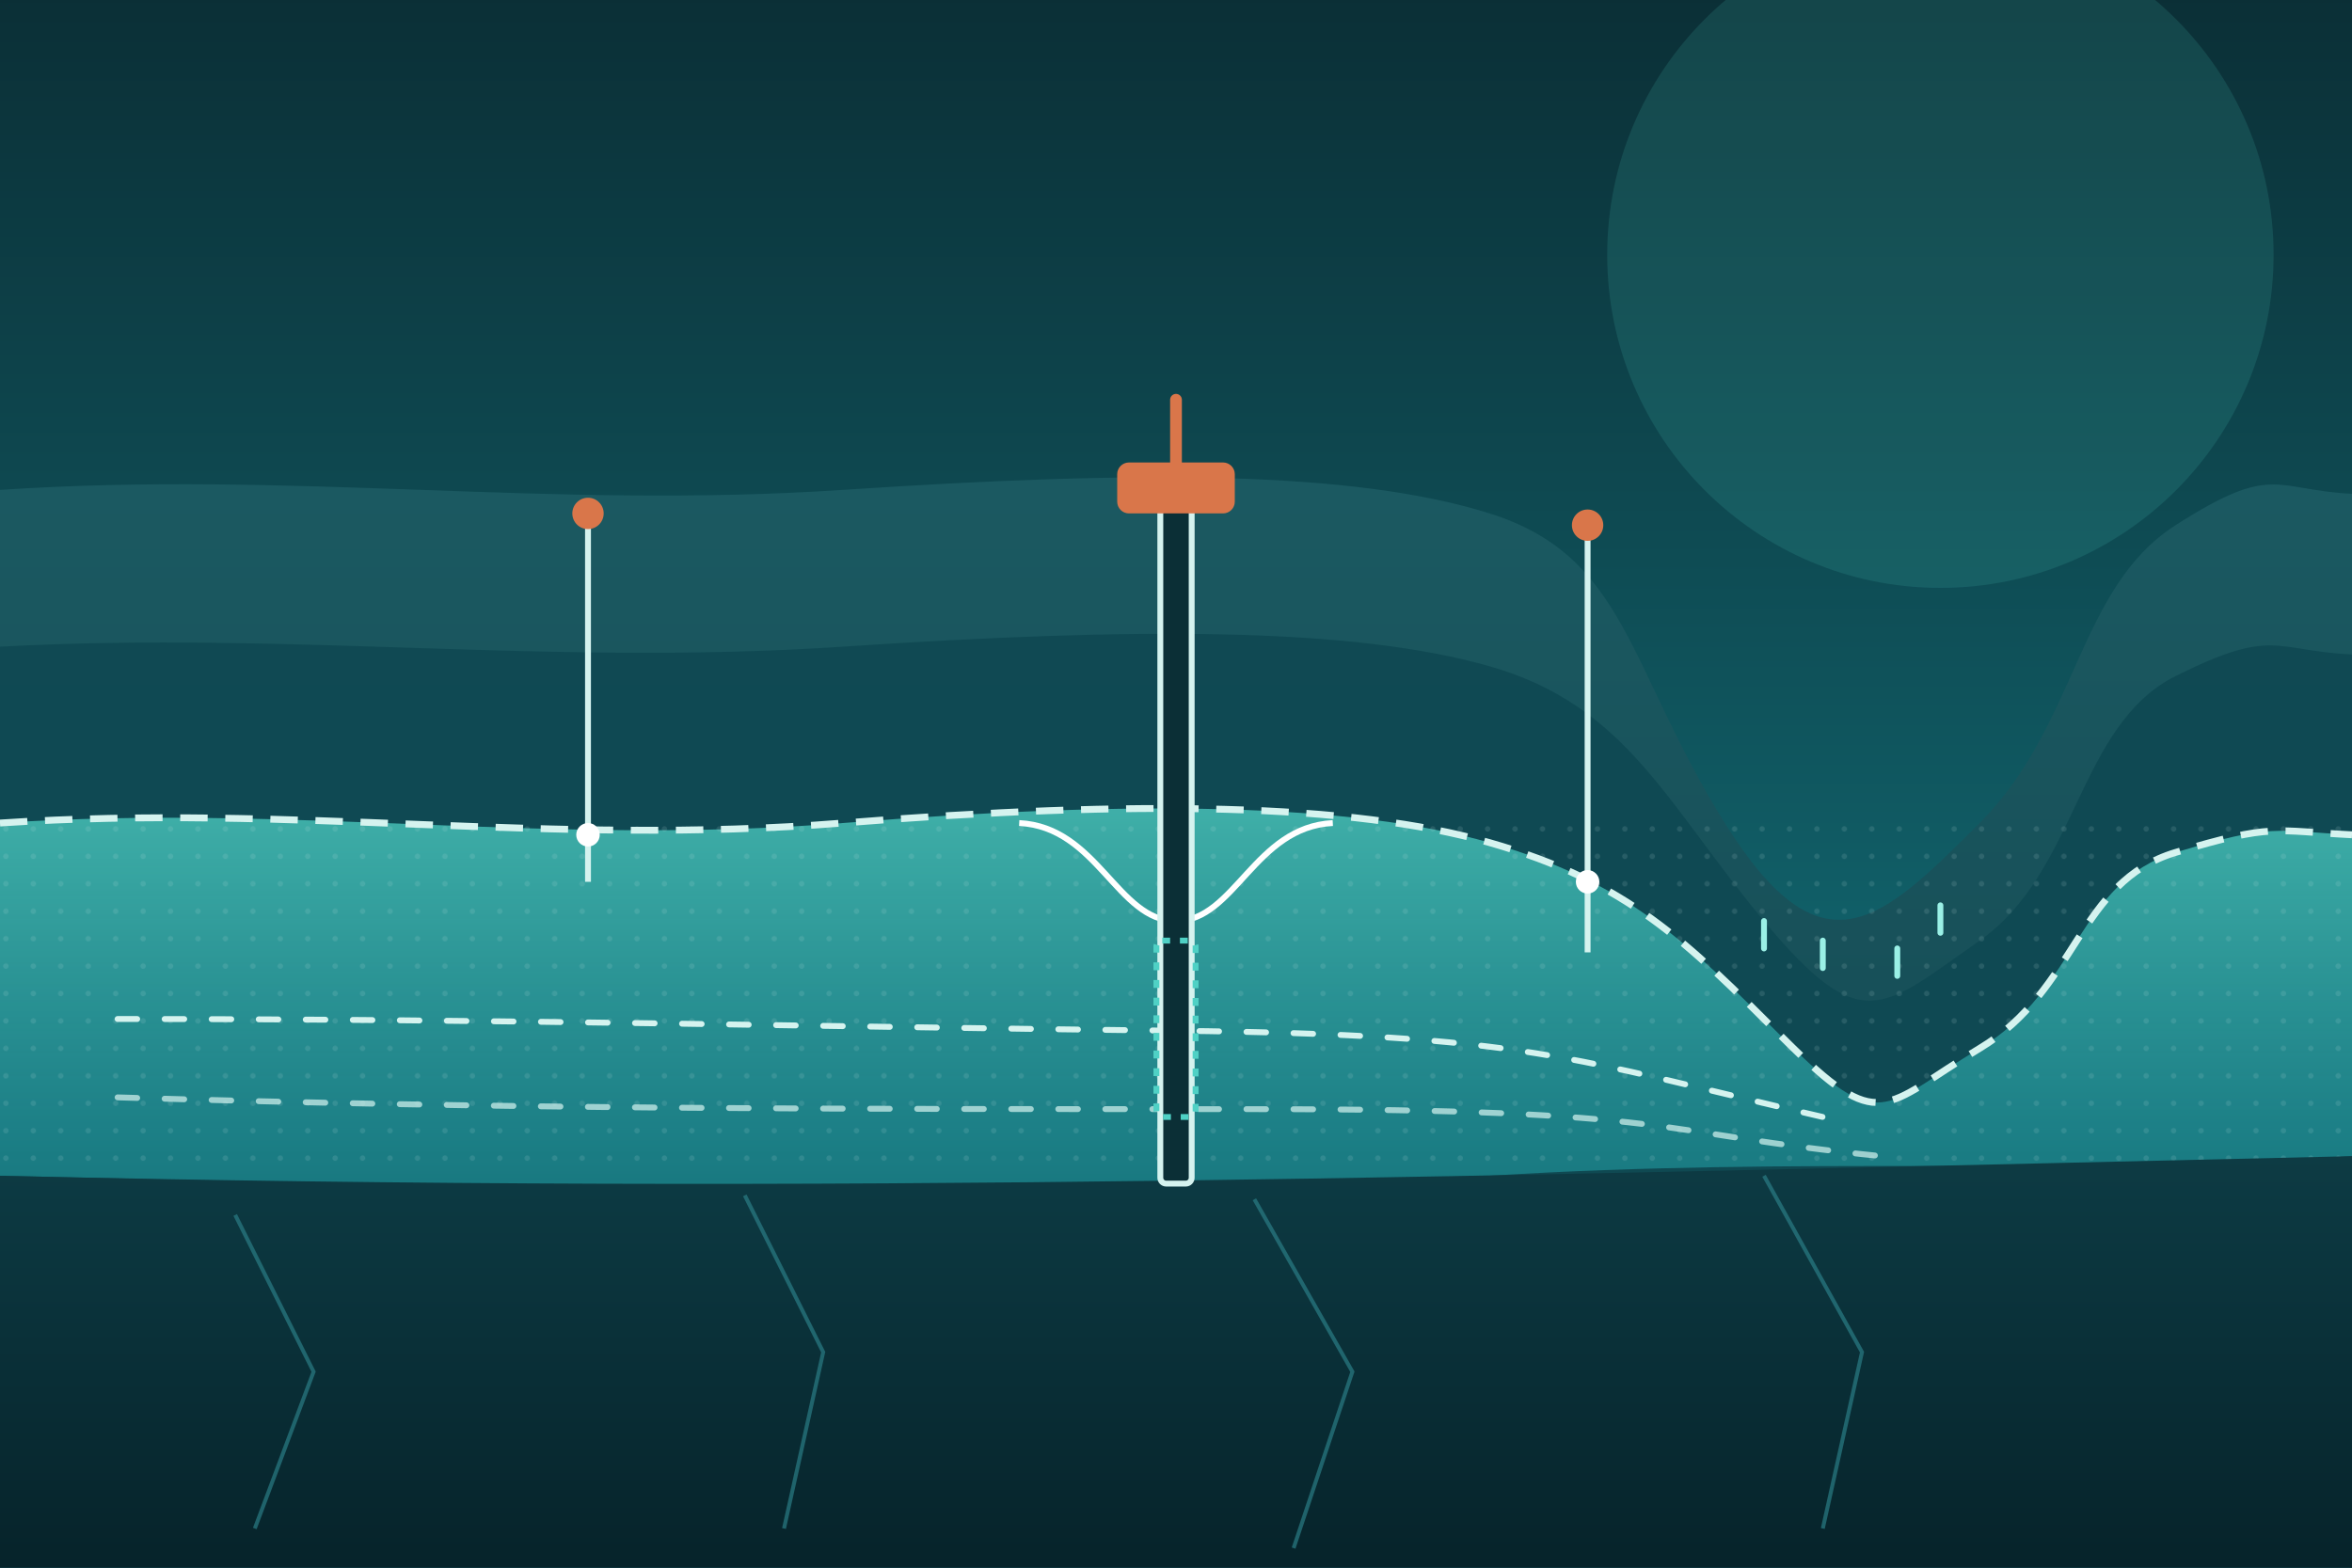
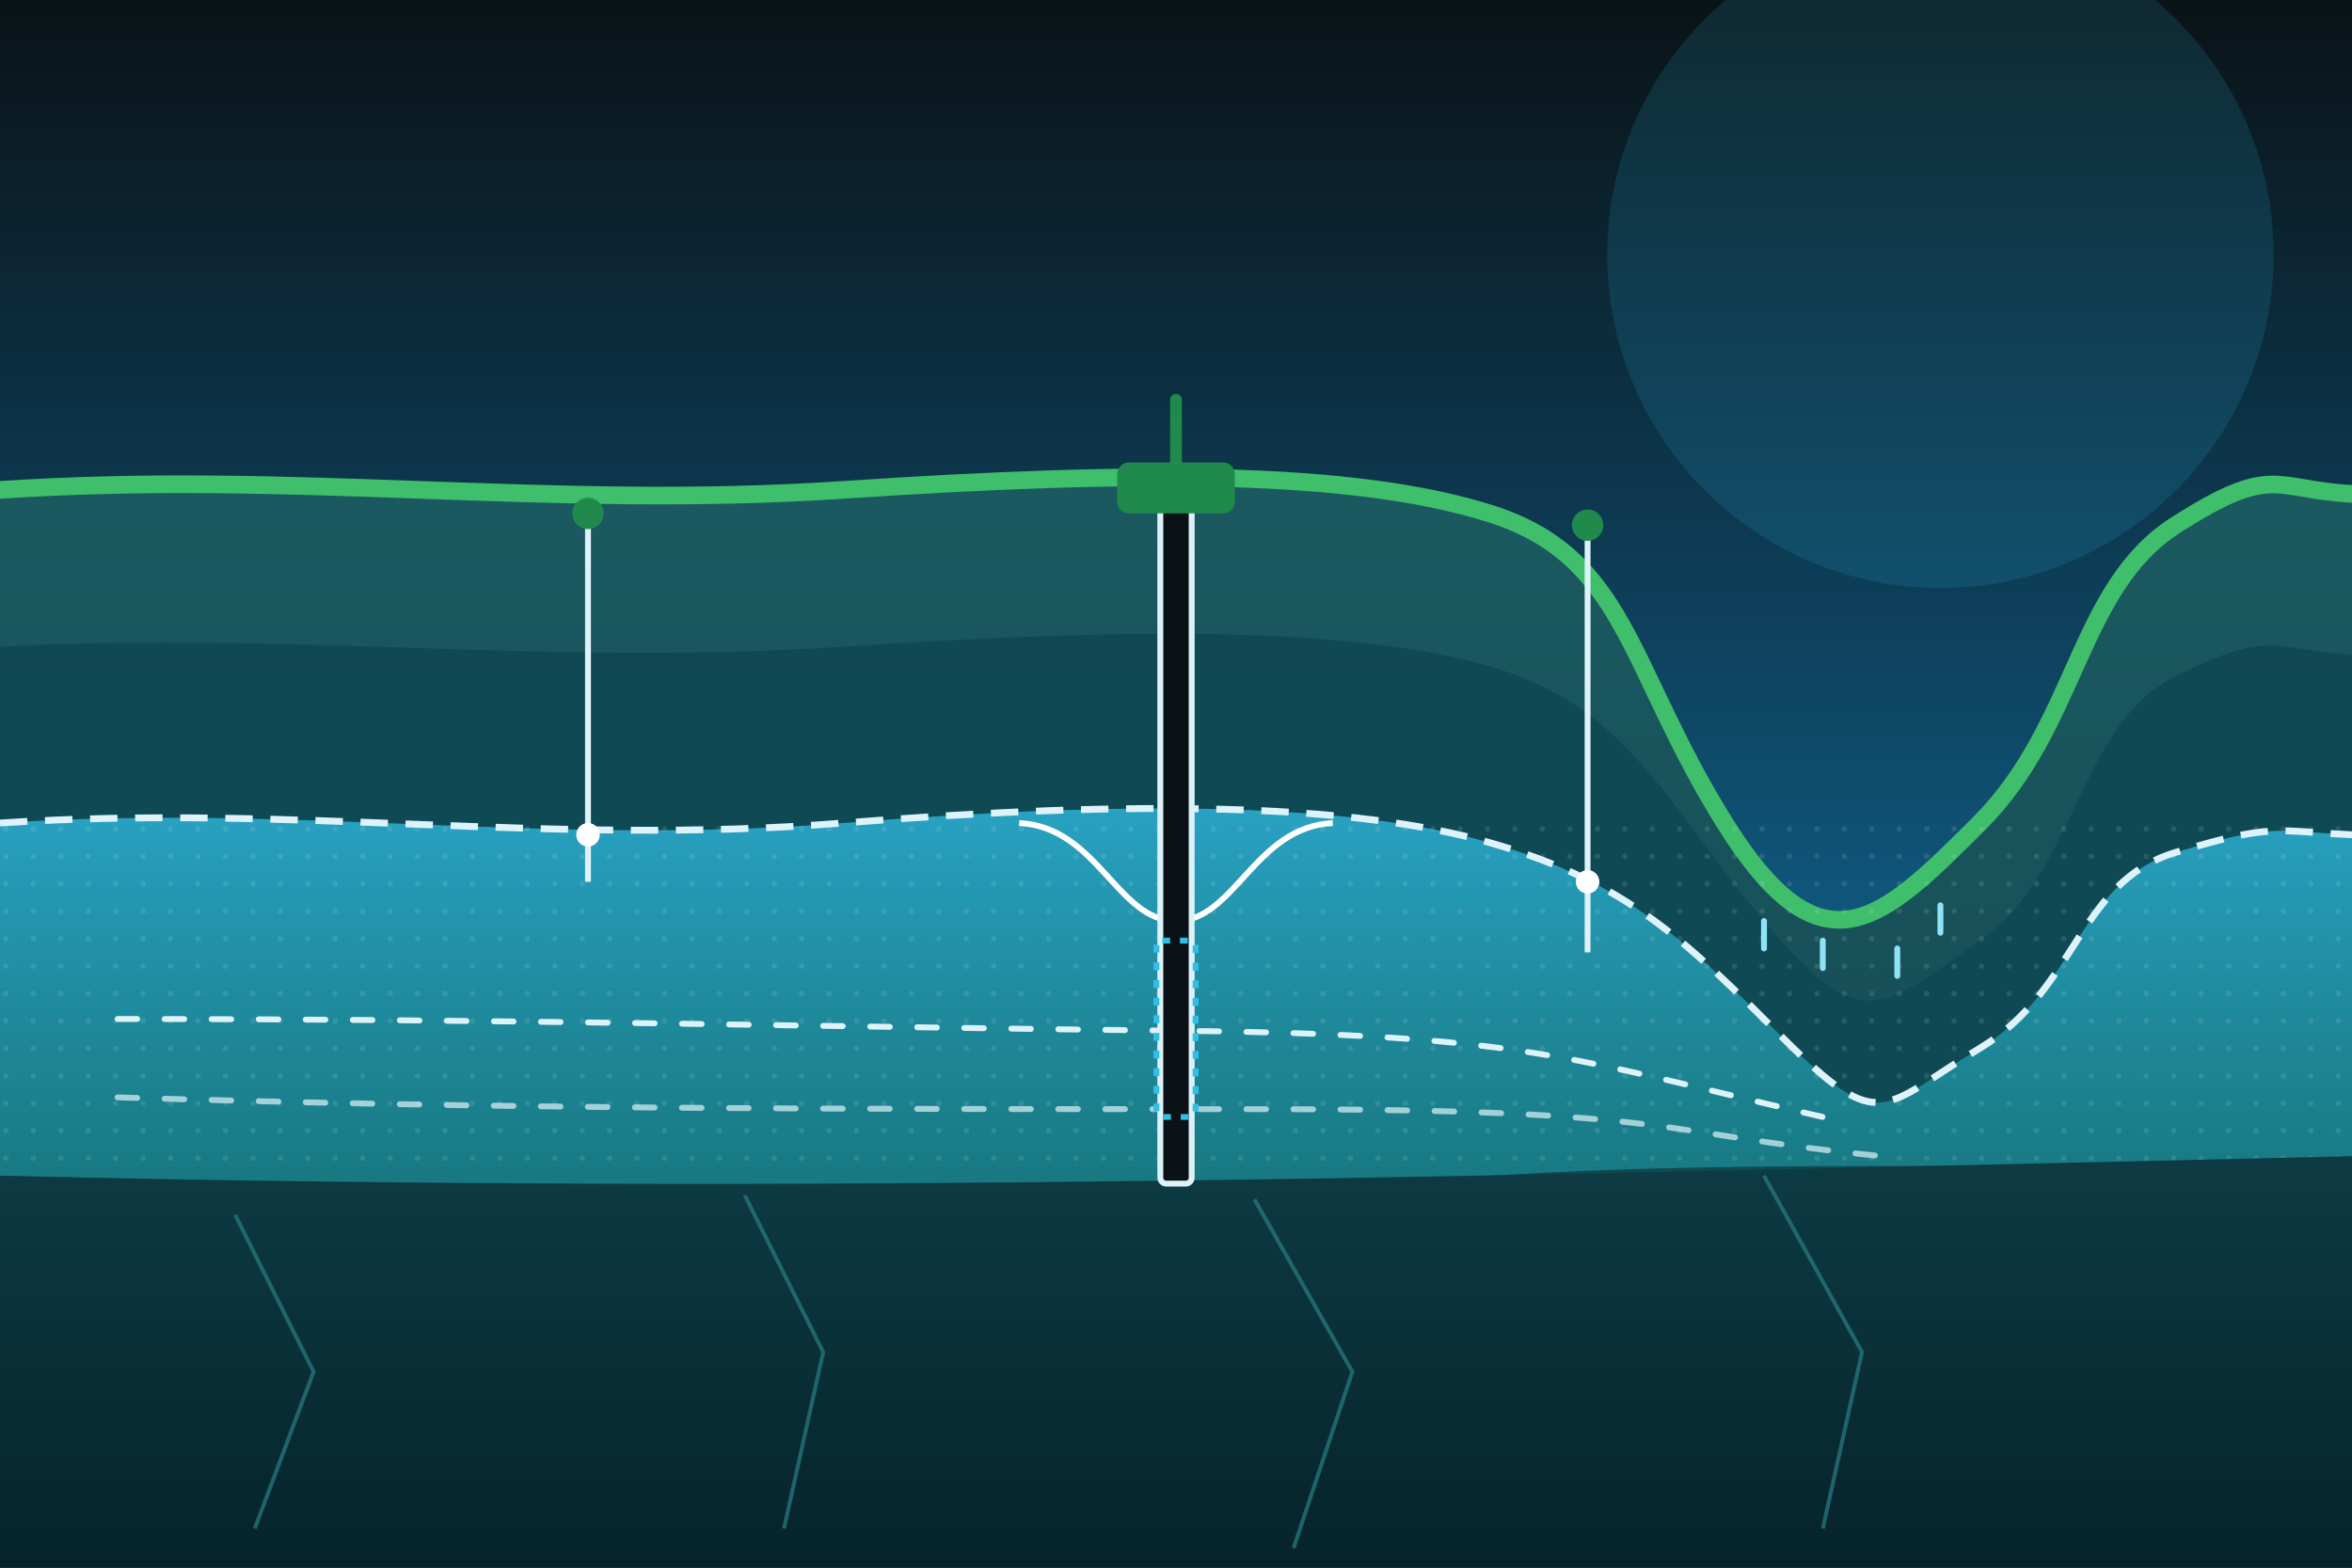
<svg xmlns="http://www.w3.org/2000/svg" viewBox="0 0 1200 800" preserveAspectRatio="xMidYMid slice">
  <defs>
    <linearGradient id="sky" x1="0" y1="0" x2="0" y2="1">
-       <stop offset="0" stop-color="#0b2f36" />
-       <stop offset="1" stop-color="#14808a" />
+       <stop offset="0" stop-color="#0a1216" />
+       <stop offset="1" stop-color="#1387c6" />
    </linearGradient>
    <linearGradient id="aq" x1="0" y1="0" x2="0" y2="1">
-       <stop offset="0" stop-color="#4fd1c5" stop-opacity=".75" />
+       <stop offset="0" stop-color="#31bfe8" stop-opacity=".75" />
      <stop offset="1" stop-color="#1f9fa6" stop-opacity=".55" />
    </linearGradient>
    <linearGradient id="soil" x1="0" y1="0" x2="0" y2="1">
      <stop offset="0" stop-color="#1b5961" />
      <stop offset="1" stop-color="#134650" />
    </linearGradient>
    <linearGradient id="rock" x1="0" y1="0" x2="0" y2="1">
      <stop offset="0" stop-color="#0d3b44" />
      <stop offset="1" stop-color="#06232a" />
    </linearGradient>
    <pattern id="dots" width="14" height="14" patternUnits="userSpaceOnUse">
-       <circle cx="3" cy="3" r="1.4" fill="#cfe7e4" fill-opacity=".25" />
+       <circle cx="3" cy="3" r="1.4" fill="#d7e9f1" fill-opacity=".25" />
    </pattern>
    <style>
      .flow { stroke-dasharray: 10 14; animation: mv 2.2s linear infinite; }
      @keyframes mv { to { stroke-dashoffset: -48; } }
      .rain { animation: fall 2.4s linear infinite; opacity: 0; }
      .r2 { animation-delay: .8s; } .r3 { animation-delay: 1.6s; }
      @keyframes fall { 0% { transform: translateY(-20px); opacity: 0; } 20% { opacity: .8; } 100% { transform: translateY(110px); opacity: 0; } }
    </style>
  </defs>
  <rect width="1200" height="800" fill="url(#sky)" />
-   <circle cx="990" cy="130" r="170" fill="#4fd1c5" fill-opacity=".14" />
-   <g stroke="#cfe7e4" stroke-width="2.4" stroke-linecap="round">
+   <circle cx="990" cy="130" r="170" fill="#31bfe8" fill-opacity=".14" />
+   <g stroke="#d7e9f1" stroke-width="2.4" stroke-linecap="round">
    <line class="rain" x1="180" y1="90" x2="170" y2="120" />
    <line class="rain r2" x1="300" y1="70" x2="290" y2="100" />
    <line class="rain r3" x1="430" y1="100" x2="420" y2="130" />
    <line class="rain r2" x1="560" y1="60" x2="550" y2="90" />
    <line class="rain" x1="680" y1="110" x2="670" y2="140" />
    <line class="rain r3" x1="800" y1="70" x2="790" y2="100" />
  </g>
  <path d="M0 250C150 240 280 260 430 250S690 240 760 262 830 340 880 420 960 470 1010 420 1060 300 1110 268 1160 250 1200 252V800H0Z" fill="url(#soil)" />
+   <path class="vegetation" d="M0 250C150 240 280 260 430 250S690 240 760 262 830 340 880 420 960 470 1010 420 1060 300 1110 268 1160 250 1200 252" fill="none" stroke="#3fbf6b" stroke-width="9" stroke-linecap="round" />
  <path d="M0 330C150 322 280 340 430 330S690 320 760 340 850 410 900 470 960 515 1010 480 1060 370 1110 345 1160 332 1200 334V800H0Z" fill="#0f4953" fill-opacity=".9" />
  <path d="M0 420C150 410 280 432 430 420S690 410 760 430 860 480 910 530 960 565 1010 535 1060 450 1110 435 1160 424 1200 426V590C1050 600 920 590 760 600S430 610 0 600Z" fill="url(#aq)" />
  <rect x="0" y="420" width="1200" height="180" fill="url(#dots)" opacity=".5" />
  <path d="M0 600C430 610 760 600 1200 590V800H0Z" fill="url(#rock)" />
  <g stroke="#2a7c85" stroke-width="2" fill="none" opacity=".7">
    <path d="M120 620 160 700 130 780" />
    <path d="M380 610 420 690 400 780" />
    <path d="M640 612 690 700 660 790" />
    <path d="M900 600 950 690 930 780" />
  </g>
-   <path d="M0 420C150 410 280 432 430 420S690 410 760 430 860 480 910 530 960 565 1010 535 1060 450 1110 435 1160 424 1200 426" fill="none" stroke="#d5f3ef" stroke-width="3.5" stroke-dasharray="14 9" />
-   <g fill="none" stroke="#d5f3ef" stroke-width="3" stroke-linecap="round">
+   <path d="M0 420C150 410 280 432 430 420S690 410 760 430 860 480 910 530 960 565 1010 535 1060 450 1110 435 1160 424 1200 426" fill="none" stroke="#def2fa" stroke-width="3.5" stroke-dasharray="14 9" />
+   <g fill="none" stroke="#def2fa" stroke-width="3" stroke-linecap="round">
    <path class="flow" d="M60 520C260 520 420 524 600 526S800 540 930 570" />
    <path class="flow" d="M60 560C260 566 420 566 640 566S840 578 960 590" opacity=".7" />
  </g>
  <path d="M520 420C560 422 570 470 600 470S640 422 680 420" fill="none" stroke="#fff" stroke-width="3" />
-   <rect x="592" y="252" width="16" height="352" rx="3" fill="#0b2f36" stroke="#d5f3ef" stroke-width="3" />
-   <rect x="590" y="480" width="20" height="90" rx="3" fill="none" stroke="#4fd1c5" stroke-width="3" stroke-dasharray="4 5" />
-   <rect x="570" y="236" width="60" height="26" rx="6" fill="#d9764a" />
-   <path d="M600 236V204" stroke="#d9764a" stroke-width="6" stroke-linecap="round" />
-   <g stroke="#9af0e6" stroke-width="3" stroke-linecap="round">
+   <rect x="592" y="252" width="16" height="352" rx="3" fill="#0a1216" stroke="#def2fa" stroke-width="3" />
+   <rect x="590" y="480" width="20" height="90" rx="3" fill="none" stroke="#31bfe8" stroke-width="3" stroke-dasharray="4 5" />
+   <rect x="570" y="236" width="60" height="26" rx="6" fill="#1f8a4c" />
+   <path d="M600 236V204" stroke="#1f8a4c" stroke-width="6" stroke-linecap="round" />
+   <g stroke="#8fe3f7" stroke-width="3" stroke-linecap="round">
    <path d="M900 470v14" />
    <path d="M930 480v14" />
    <path d="M968 484v14" />
    <path d="M990 462v14" />
  </g>
-   <g stroke="#d5f3ef" stroke-width="3">
+   <g stroke="#def2fa" stroke-width="3">
    <line x1="300" y1="262" x2="300" y2="450" />
    <line x1="810" y1="268" x2="810" y2="486" />
  </g>
-   <g fill="#d9764a">
+   <g fill="#1f8a4c">
    <circle cx="300" cy="262" r="8" />
    <circle cx="810" cy="268" r="8" />
  </g>
  <g fill="#fff">
    <circle cx="300" cy="426" r="6" />
    <circle cx="810" cy="450" r="6" />
  </g>
</svg>
